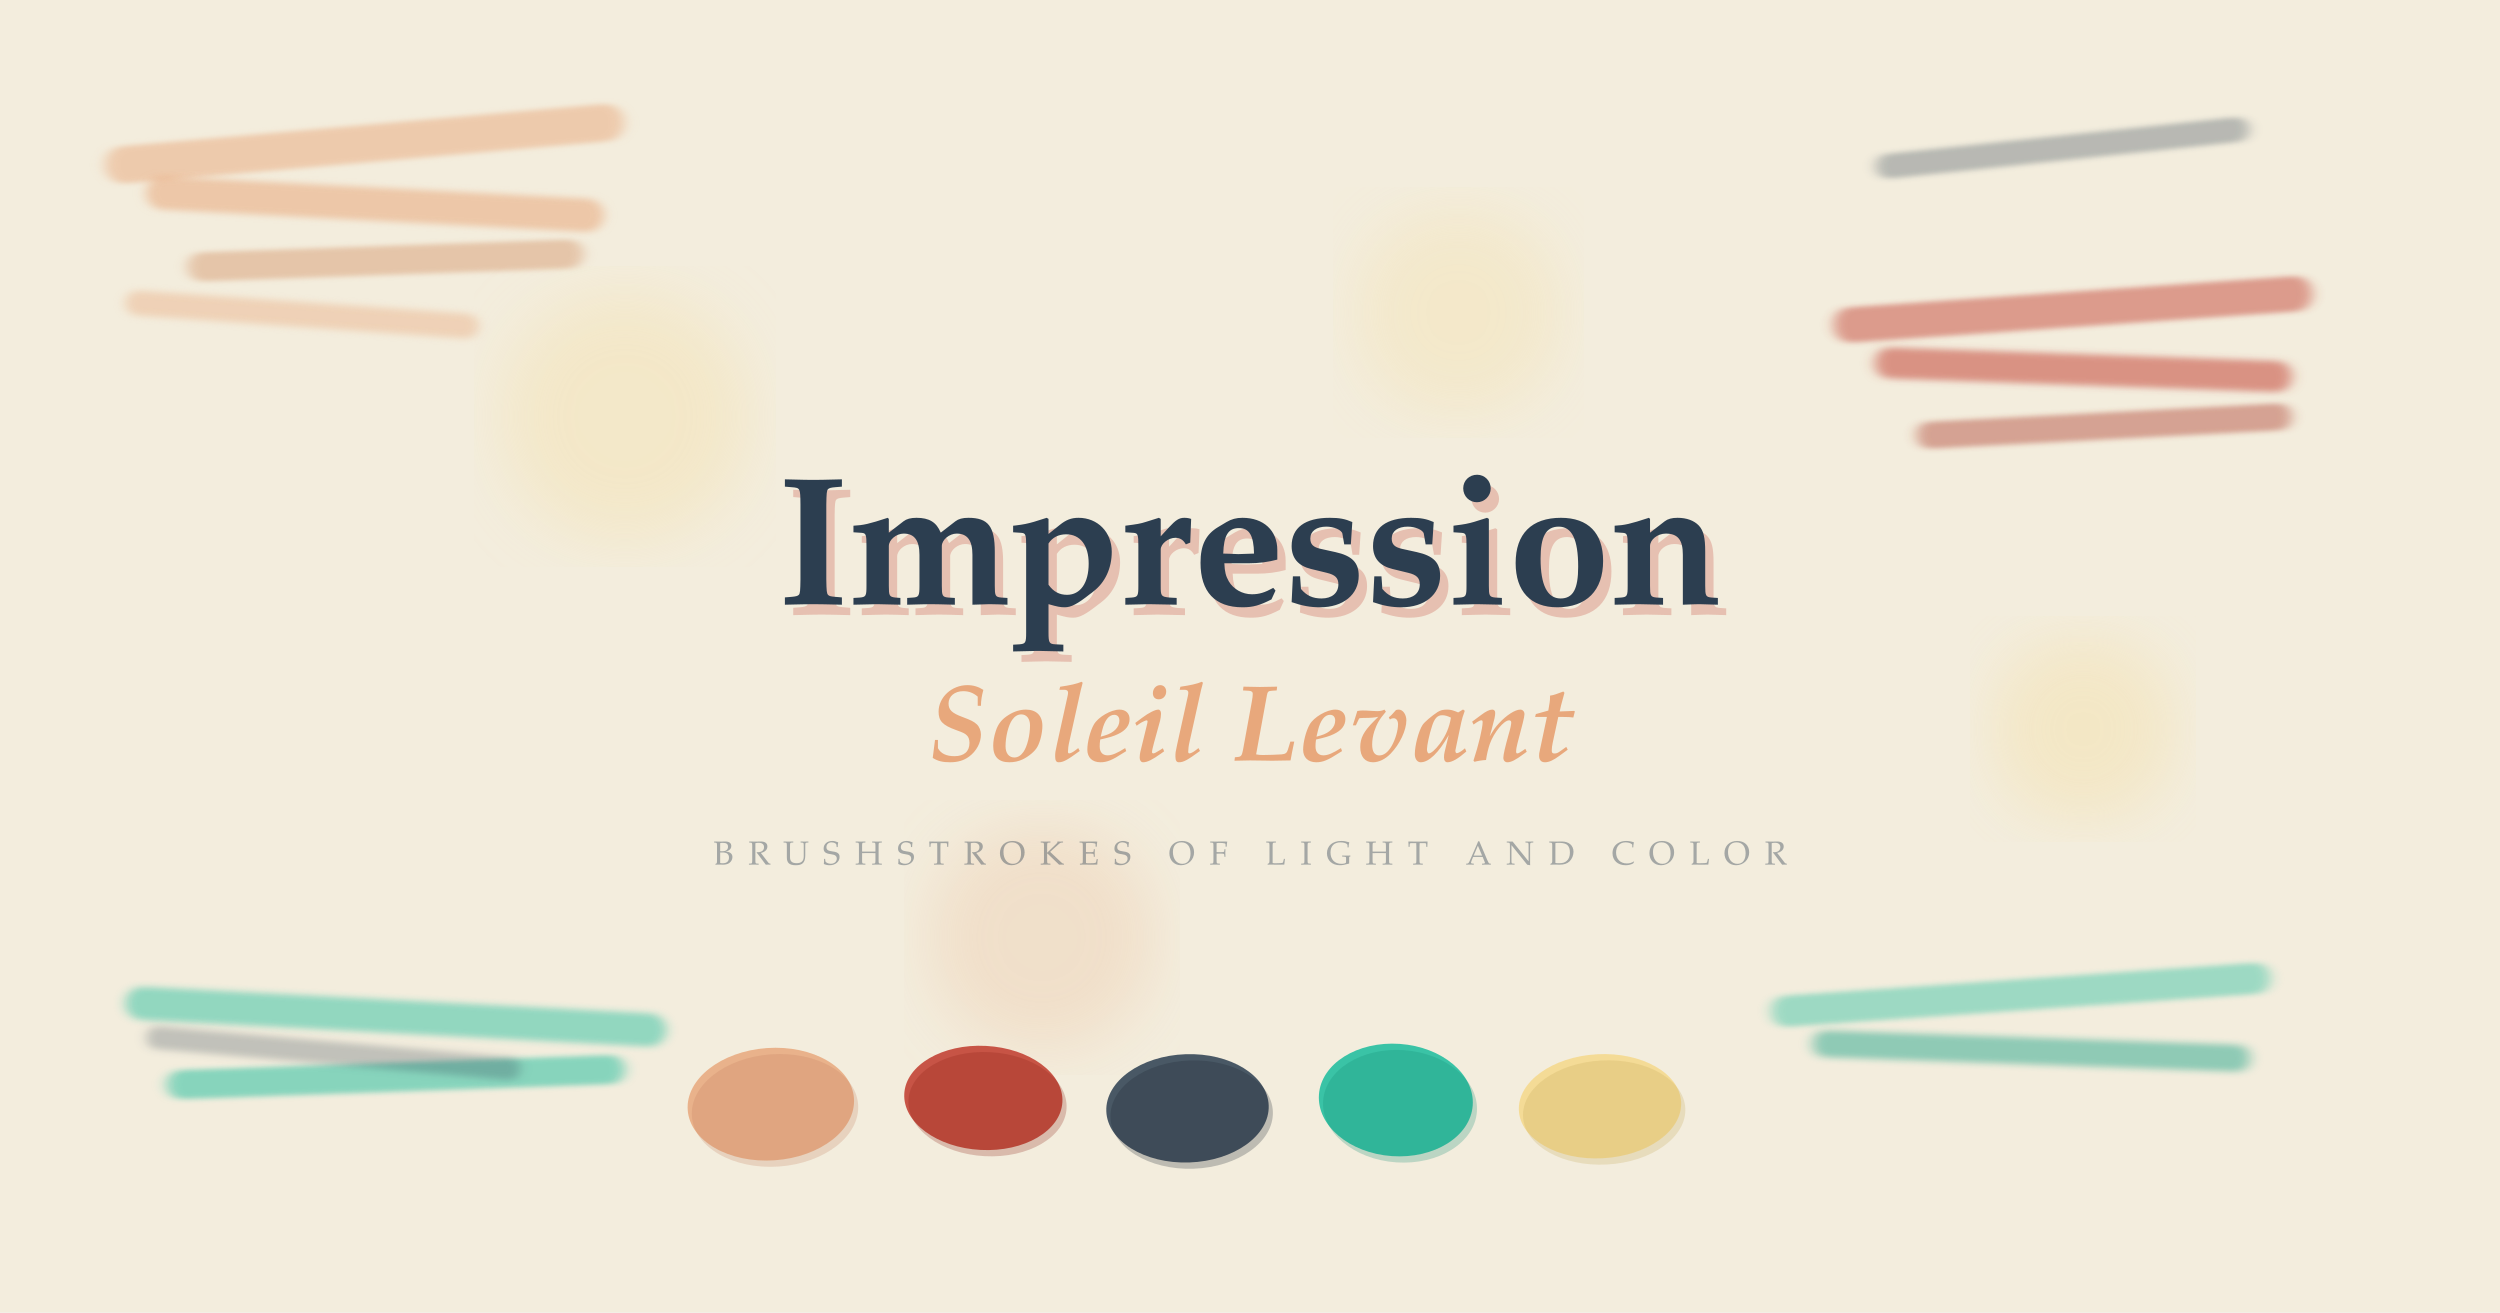
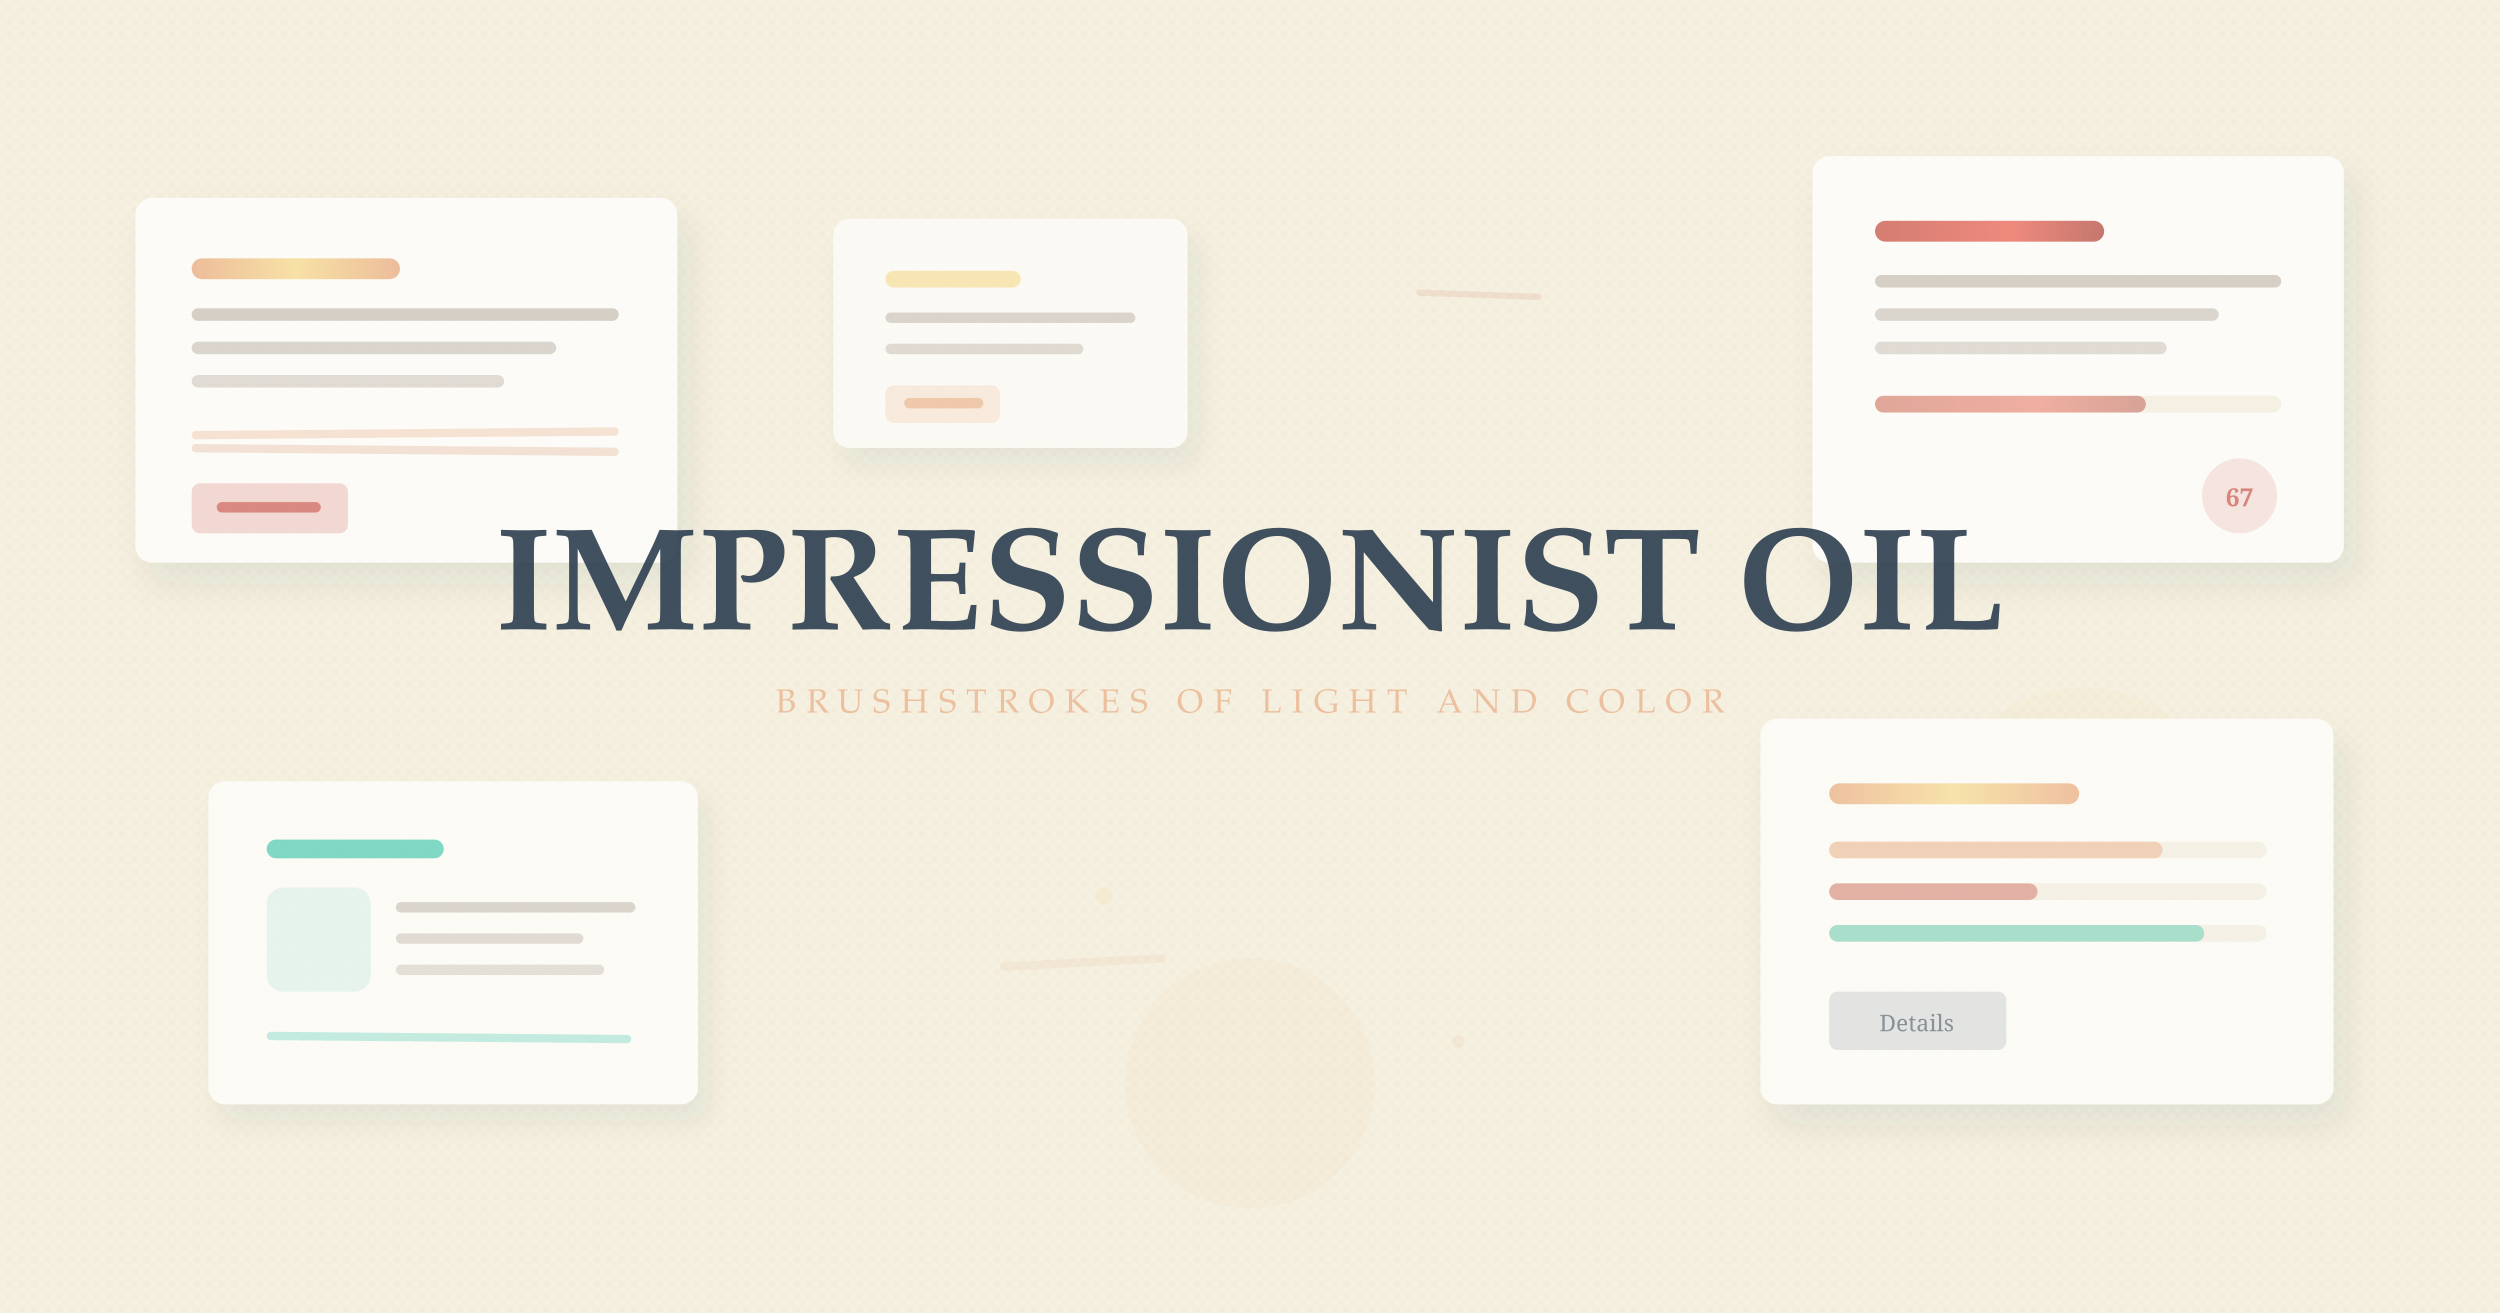
- <svg xmlns="http://www.w3.org/2000/svg" width="1200" height="630" viewBox="0 0 1200 630" fill="none">
+ <svg xmlns="http://www.w3.org/2000/svg" viewBox="0 0 1200 630">
  <defs>
-     <filter id="impDapple">
-       <feGaussianBlur stdDeviation="15" />
+     <pattern id="canvas" x="0" y="0" width="6" height="6" patternUnits="userSpaceOnUse">
+       <rect width="6" height="6" fill="#f5f0e0" />
+       <rect x="0" y="0" width="3" height="3" fill="#ede5d0" opacity="0.20" />
+       <rect x="3" y="3" width="3" height="3" fill="#e8dcc8" opacity="0.15" />
+     </pattern>
+     <filter id="impasto" x="-10%" y="-10%" width="130%" height="130%">
+       <feDropShadow dx="2" dy="3" stdDeviation="3" flood-color="#c0392b" flood-opacity="0.12" />
+       <feDropShadow dx="4" dy="6" stdDeviation="5" flood-color="#d4956a" flood-opacity="0.10" />
+       <feDropShadow dx="6" dy="10" stdDeviation="8" flood-color="#2c3e50" flood-opacity="0.08" />
    </filter>
-     <filter id="impBrush">
-       <feGaussianBlur stdDeviation="3 1.5" />
+     <filter id="impastoLight" x="-10%" y="-10%" width="130%" height="130%">
+       <feDropShadow dx="1" dy="2" stdDeviation="2" flood-color="#e8a87c" flood-opacity="0.15" />
+       <feDropShadow dx="3" dy="5" stdDeviation="4" flood-color="#c0392b" flood-opacity="0.10" />
+       <feDropShadow dx="5" dy="8" stdDeviation="6" flood-color="#2c3e50" flood-opacity="0.07" />
    </filter>
+     <linearGradient id="brushWarm" x1="0" y1="0" x2="1" y2="0">
+       <stop offset="0%" stop-color="#e8a87c" />
+       <stop offset="50%" stop-color="#f5d88a" />
+       <stop offset="100%" stop-color="#e8a87c" />
+     </linearGradient>
+     <linearGradient id="brushRed" x1="0" y1="0" x2="1" y2="0">
+       <stop offset="0%" stop-color="#c0392b" />
+       <stop offset="60%" stop-color="#e74c3c" />
+       <stop offset="100%" stop-color="#a83024" />
+     </linearGradient>
  </defs>
-   <rect width="1200" height="630" fill="#f5f0e1" />
-   <rect width="1200" height="630" fill="#ede5d0" opacity="0.25" />
-   <rect x="50" y="60" width="250" height="18" rx="9" fill="#e8a87c" opacity="0.50" transform="rotate(-5 175 69)" filter="url(#impBrush)" />
-   <rect x="70" y="90" width="220" height="16" rx="8" fill="#e8a87c" opacity="0.55" transform="rotate(3 180 98)" filter="url(#impBrush)" />
-   <rect x="90" y="118" width="190" height="14" rx="7" fill="#d4956a" opacity="0.45" transform="rotate(-2 185 125)" filter="url(#impBrush)" />
-   <rect x="60" y="145" width="170" height="12" rx="6" fill="#e8a87c" opacity="0.40" transform="rotate(4 145 151)" filter="url(#impBrush)" />
-   <rect x="880" y="140" width="230" height="17" rx="8" fill="#c0392b" opacity="0.45" transform="rotate(-4 995 149)" filter="url(#impBrush)" />
-   <rect x="900" y="170" width="200" height="15" rx="7" fill="#c0392b" opacity="0.50" transform="rotate(2 1000 178)" filter="url(#impBrush)" />
-   <rect x="920" y="198" width="180" height="13" rx="6" fill="#a83024" opacity="0.40" transform="rotate(-3 1010 205)" filter="url(#impBrush)" />
-   <rect x="60" y="480" width="260" height="16" rx="8" fill="#1abc9c" opacity="0.45" transform="rotate(3 190 488)" filter="url(#impBrush)" />
-   <rect x="80" y="510" width="220" height="14" rx="7" fill="#1abc9c" opacity="0.50" transform="rotate(-2 190 517)" filter="url(#impBrush)" />
-   <rect x="850" y="470" width="240" height="15" rx="7" fill="#1abc9c" opacity="0.40" transform="rotate(-4 970 478)" filter="url(#impBrush)" />
-   <rect x="870" y="498" width="210" height="13" rx="6" fill="#16a085" opacity="0.45" transform="rotate(2 975 505)" filter="url(#impBrush)" />
-   <rect x="900" y="65" width="180" height="12" rx="6" fill="#2c3e50" opacity="0.30" transform="rotate(-6 990 71)" filter="url(#impBrush)" />
-   <rect x="70" y="500" width="180" height="11" rx="5" fill="#2c3e50" opacity="0.25" transform="rotate(5 160 506)" filter="url(#impBrush)" />
-   <circle cx="300" cy="200" r="60" fill="#f5d88a" opacity="0.25" filter="url(#impDapple)" />
-   <circle cx="700" cy="150" r="50" fill="#f5d88a" opacity="0.22" filter="url(#impDapple)" />
-   <circle cx="500" cy="450" r="55" fill="#e8a87c" opacity="0.20" filter="url(#impDapple)" />
-   <circle cx="1000" cy="350" r="45" fill="#f5d88a" opacity="0.28" filter="url(#impDapple)" />
-   <text x="604" y="295" font-family="Georgia, 'Palatino Linotype', serif" font-size="88" font-weight="700" fill="#c0392b" text-anchor="middle" opacity="0.25">Impression</text>
-   <text x="600" y="290" font-family="Georgia, 'Palatino Linotype', serif" font-size="88" font-weight="700" fill="#2c3e50" text-anchor="middle">Impression</text>
-   <text x="600" y="365" font-family="Georgia, 'Palatino Linotype', serif" font-size="52" font-style="italic" font-weight="700" fill="#e8a87c" text-anchor="middle">Soleil Levant</text>
-   <text x="600" y="415" font-family="Georgia, 'Palatino Linotype', serif" font-size="16" fill="#2c3e50" text-anchor="middle" opacity="0.40" letter-spacing="7">BRUSHSTROKES OF LIGHT AND COLOR</text>
-   <ellipse cx="370" cy="530" rx="40" ry="27" fill="#e8a87c" opacity="0.85" transform="rotate(-4 370 530)" />
-   <ellipse cx="372" cy="533" rx="40" ry="27" fill="#c48060" opacity="0.25" transform="rotate(-4 372 533)" />
-   <ellipse cx="472" cy="527" rx="38" ry="25" fill="#c0392b" opacity="0.85" transform="rotate(3 472 527)" />
-   <ellipse cx="474" cy="530" rx="38" ry="25" fill="#8a2015" opacity="0.25" transform="rotate(3 474 530)" />
-   <ellipse cx="570" cy="532" rx="39" ry="26" fill="#2c3e50" opacity="0.85" transform="rotate(-2 570 532)" />
-   <ellipse cx="572" cy="535" rx="39" ry="26" fill="#1a252f" opacity="0.25" transform="rotate(-2 572 535)" />
-   <ellipse cx="670" cy="528" rx="37" ry="27" fill="#1abc9c" opacity="0.85" transform="rotate(4 670 528)" />
-   <ellipse cx="672" cy="531" rx="37" ry="27" fill="#128c74" opacity="0.25" transform="rotate(4 672 531)" />
-   <ellipse cx="768" cy="531" rx="39" ry="25" fill="#f5d88a" opacity="0.85" transform="rotate(-3 768 531)" />
-   <ellipse cx="770" cy="534" rx="39" ry="25" fill="#c4a856" opacity="0.25" transform="rotate(-3 770 534)" />
+   <rect width="1200" height="630" fill="#f5f0e0" />
+   <rect width="1200" height="630" fill="url(#canvas)" />
+   <circle cx="200" cy="180" r="80" fill="#f5d88a" opacity="0.10" />
+   <circle cx="1000" cy="400" r="70" fill="#f5d88a" opacity="0.08" />
+   <circle cx="600" cy="520" r="60" fill="#e8a87c" opacity="0.06" />
+   <g filter="url(#impasto)">
+     <rect x="65" y="95" width="260" height="175" rx="8" fill="url(#canvas)" />
+     <rect x="65" y="95" width="260" height="175" rx="8" fill="#ffffff" opacity="0.75" />
+     <rect x="92" y="124" width="100" height="10" rx="5" fill="url(#brushWarm)" opacity="0.75" />
+     <rect x="92" y="148" width="205" height="6" rx="3" fill="#8b7d6b" opacity="0.35" />
+     <rect x="92" y="164" width="175" height="6" rx="3" fill="#8b7d6b" opacity="0.30" />
+     <rect x="92" y="180" width="150" height="6" rx="3" fill="#8b7d6b" opacity="0.25" />
+     <rect x="92" y="206" width="205" height="4" rx="2" fill="#e8a87c" opacity="0.30" transform="rotate(-0.5 194 208)" />
+     <rect x="92" y="214" width="205" height="4" rx="2" fill="#d4956a" opacity="0.25" transform="rotate(0.5 194 216)" />
+     <rect x="92" y="232" width="75" height="24" rx="4" fill="#c0392b" opacity="0.18" />
+     <rect x="104" y="241" width="50" height="5" rx="2.5" fill="#c0392b" opacity="0.50" />
+   </g>
+   <g filter="url(#impasto)">
+     <rect x="870" y="75" width="255" height="195" rx="8" fill="url(#canvas)" />
+     <rect x="870" y="75" width="255" height="195" rx="8" fill="#ffffff" opacity="0.75" />
+     <rect x="900" y="106" width="110" height="10" rx="5" fill="url(#brushRed)" opacity="0.65" />
+     <rect x="900" y="132" width="195" height="6" rx="3" fill="#8b7d6b" opacity="0.35" />
+     <rect x="900" y="148" width="165" height="6" rx="3" fill="#8b7d6b" opacity="0.30" />
+     <rect x="900" y="164" width="140" height="6" rx="3" fill="#8b7d6b" opacity="0.25" />
+     <rect x="900" y="190" width="195" height="8" rx="4" fill="#ede5d0" opacity="0.50" />
+     <rect x="900" y="190" width="130" height="8" rx="4" fill="url(#brushRed)" opacity="0.40" />
+     <circle cx="1075" cy="238" r="18" fill="#c0392b" opacity="0.12" />
+     <text x="1075" y="243" text-anchor="middle" font-family="Georgia, serif" font-size="12" fill="#c0392b" opacity="0.55" font-weight="600">67</text>
+   </g>
+   <g filter="url(#impastoLight)">
+     <rect x="100" y="375" width="235" height="155" rx="8" fill="url(#canvas)" />
+     <rect x="100" y="375" width="235" height="155" rx="8" fill="#ffffff" opacity="0.70" />
+     <rect x="128" y="403" width="85" height="9" rx="4.5" fill="#1abc9c" opacity="0.55" />
+     <rect x="128" y="426" width="50" height="50" rx="8" fill="#1abc9c" opacity="0.10" />
+     <rect x="190" y="433" width="115" height="5" rx="2.5" fill="#8b7d6b" opacity="0.30" />
+     <rect x="190" y="448" width="90" height="5" rx="2.5" fill="#8b7d6b" opacity="0.25" />
+     <rect x="190" y="463" width="100" height="5" rx="2.5" fill="#8b7d6b" opacity="0.22" />
+     <rect x="128" y="496" width="175" height="4" rx="2" fill="#1abc9c" opacity="0.25" transform="rotate(0.5 215 498)" />
+   </g>
+   <g filter="url(#impasto)">
+     <rect x="845" y="345" width="275" height="185" rx="8" fill="url(#canvas)" />
+     <rect x="845" y="345" width="275" height="185" rx="8" fill="#ffffff" opacity="0.70" />
+     <rect x="878" y="376" width="120" height="10" rx="5" fill="url(#brushWarm)" opacity="0.70" />
+     <rect x="878" y="404" width="210" height="8" rx="4" fill="#ede5d0" opacity="0.45" />
+     <rect x="878" y="404" width="160" height="8" rx="4" fill="#e8a87c" opacity="0.45" />
+     <rect x="878" y="424" width="210" height="8" rx="4" fill="#ede5d0" opacity="0.45" />
+     <rect x="878" y="424" width="100" height="8" rx="4" fill="#c0392b" opacity="0.35" />
+     <rect x="878" y="444" width="210" height="8" rx="4" fill="#ede5d0" opacity="0.45" />
+     <rect x="878" y="444" width="180" height="8" rx="4" fill="#1abc9c" opacity="0.35" />
+     <rect x="878" y="476" width="85" height="28" rx="4" fill="#2c3e50" opacity="0.12" />
+     <text x="920" y="495" text-anchor="middle" font-family="Georgia, serif" font-size="11" fill="#2c3e50" opacity="0.50" font-weight="500">Details</text>
+   </g>
+   <g filter="url(#impastoLight)">
+     <rect x="400" y="105" width="170" height="110" rx="8" fill="url(#canvas)" />
+     <rect x="400" y="105" width="170" height="110" rx="8" fill="#ffffff" opacity="0.65" />
+     <rect x="425" y="130" width="65" height="8" rx="4" fill="#f5d88a" opacity="0.60" />
+     <rect x="425" y="150" width="120" height="5" rx="2.5" fill="#8b7d6b" opacity="0.30" />
+     <rect x="425" y="165" width="95" height="5" rx="2.5" fill="#8b7d6b" opacity="0.25" />
+     <rect x="425" y="185" width="55" height="18" rx="4" fill="#e8a87c" opacity="0.20" />
+     <rect x="434" y="191" width="38" height="5" rx="2.5" fill="#e8a87c" opacity="0.50" />
+   </g>
+   <rect x="480" y="460" width="80" height="4" rx="2" fill="#e8a87c" opacity="0.12" transform="rotate(-3 520 462)" />
+   <rect x="680" y="140" width="60" height="3" rx="1.5" fill="#c0392b" opacity="0.10" transform="rotate(2 710 141)" />
+   <text x="600" y="302" text-anchor="middle" font-family="Georgia, 'Palatino Linotype', serif" font-size="70" font-weight="700" fill="#2c3e50" opacity="0.90">IMPRESSIONIST OIL</text>
+   <text x="600" y="342" text-anchor="middle" font-family="Georgia, 'Palatino Linotype', serif" font-size="16" fill="#e8a87c" letter-spacing="5" opacity="0.65">BRUSHSTROKES OF LIGHT AND COLOR</text>
+   <circle cx="530" cy="430" r="4" fill="#f5d88a" opacity="0.15" />
+   <circle cx="700" cy="500" r="3" fill="#e8a87c" opacity="0.12" />
</svg>
